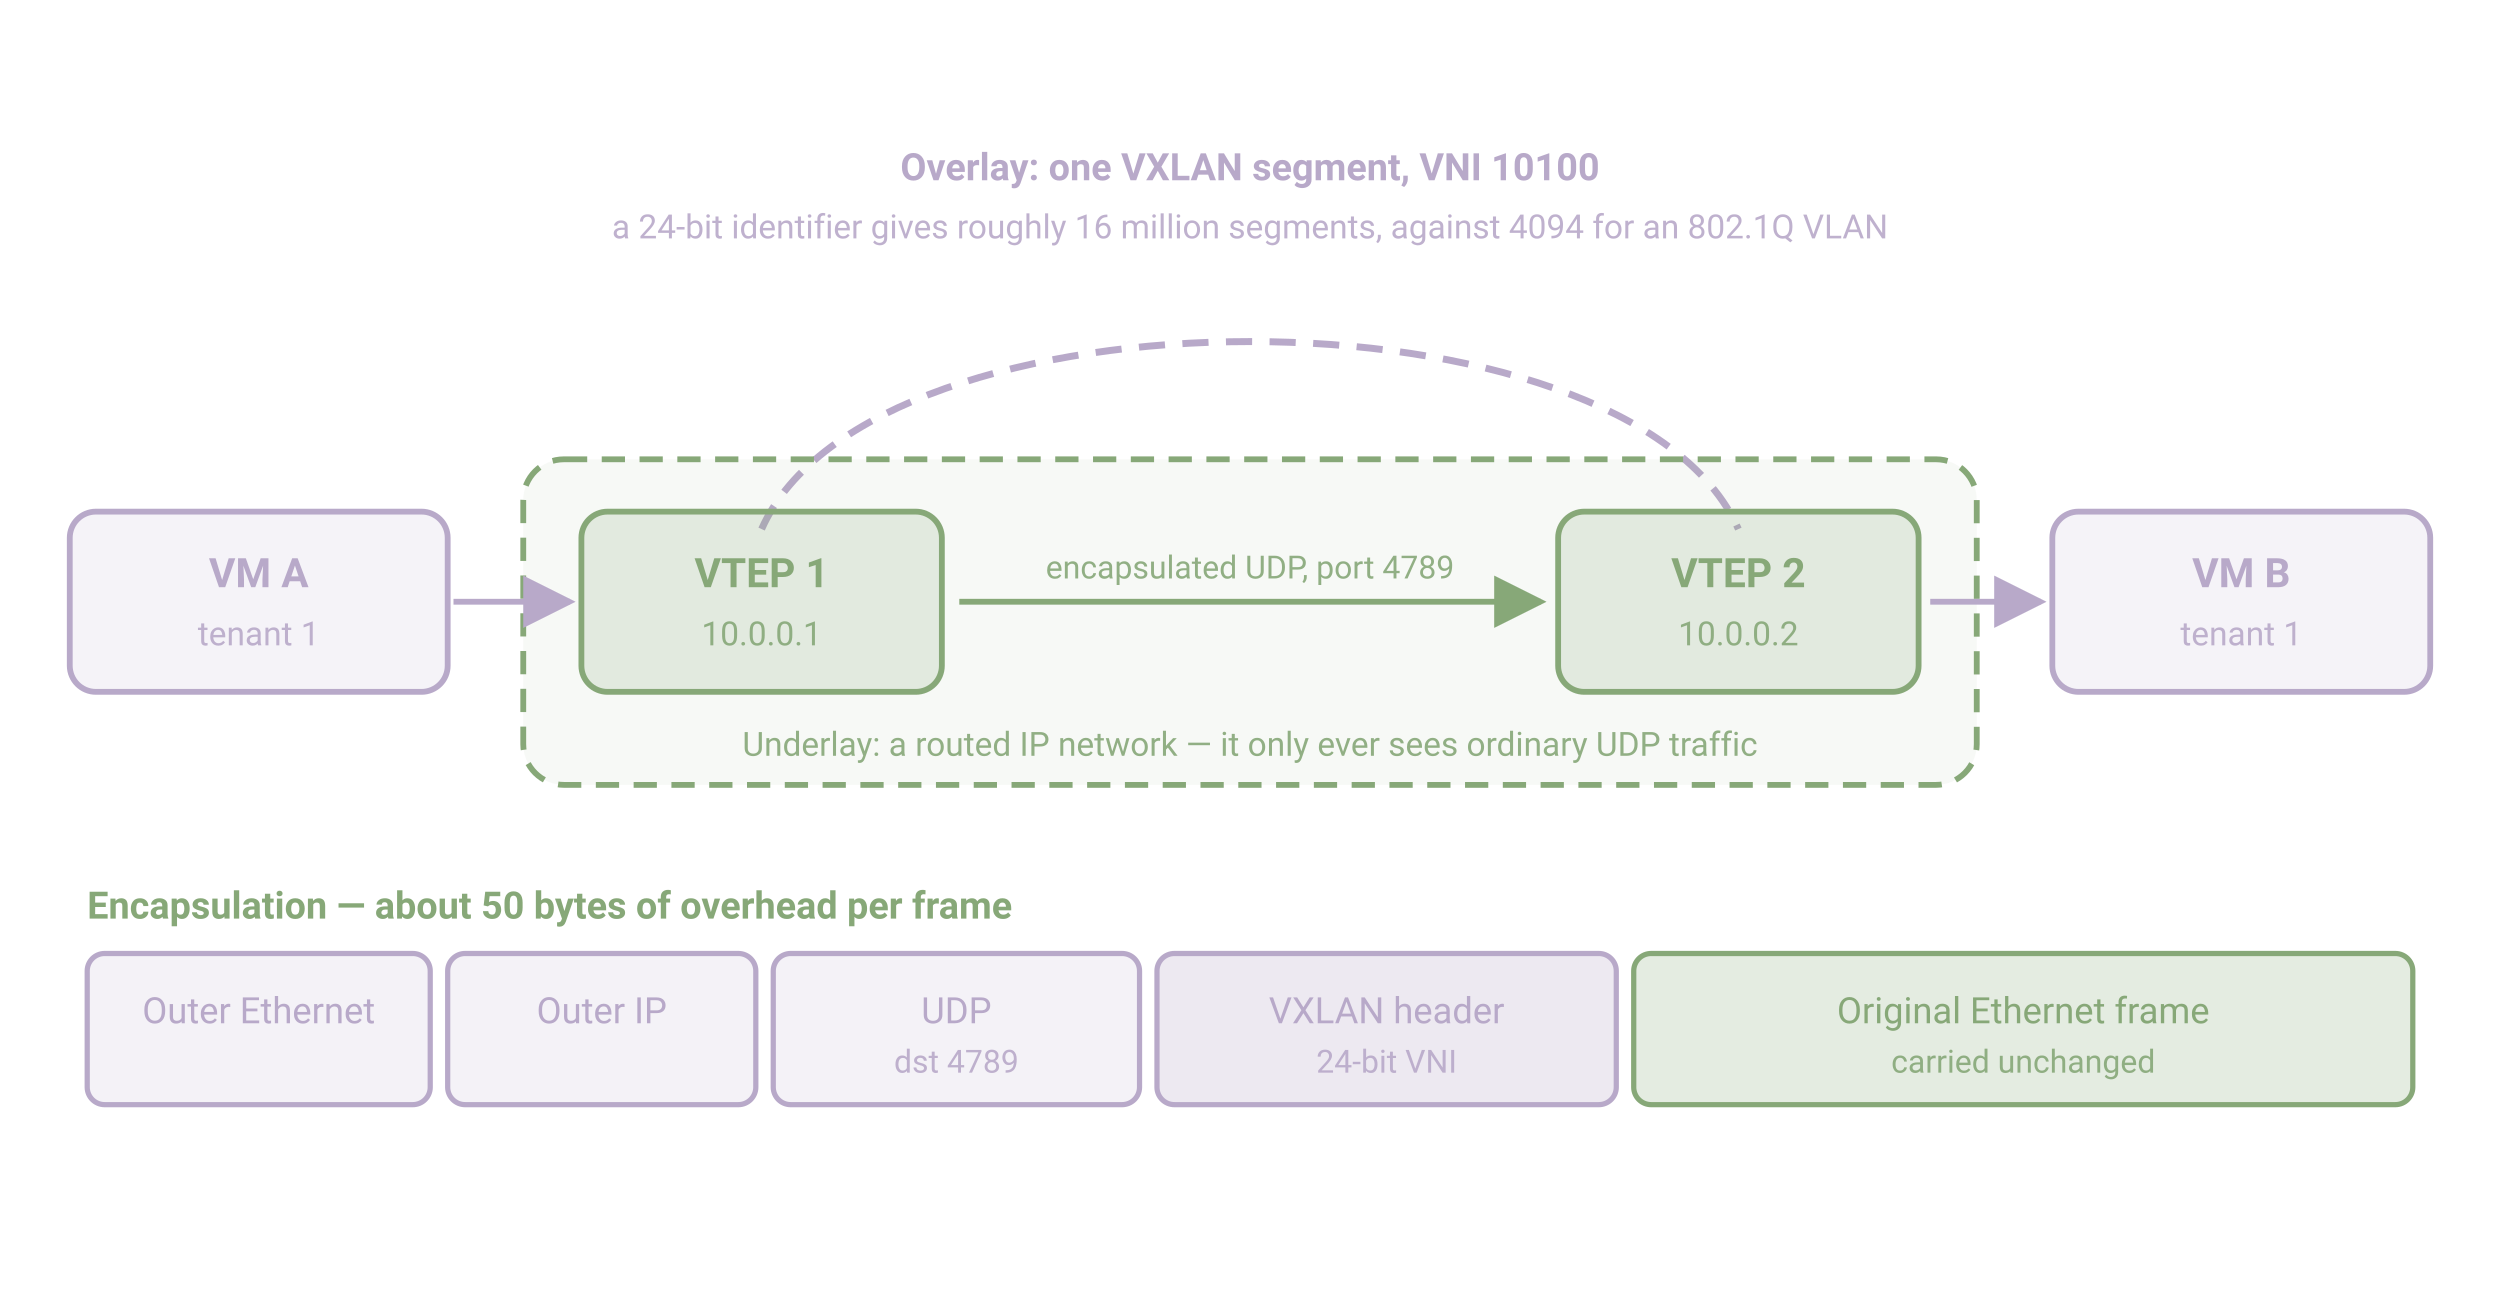
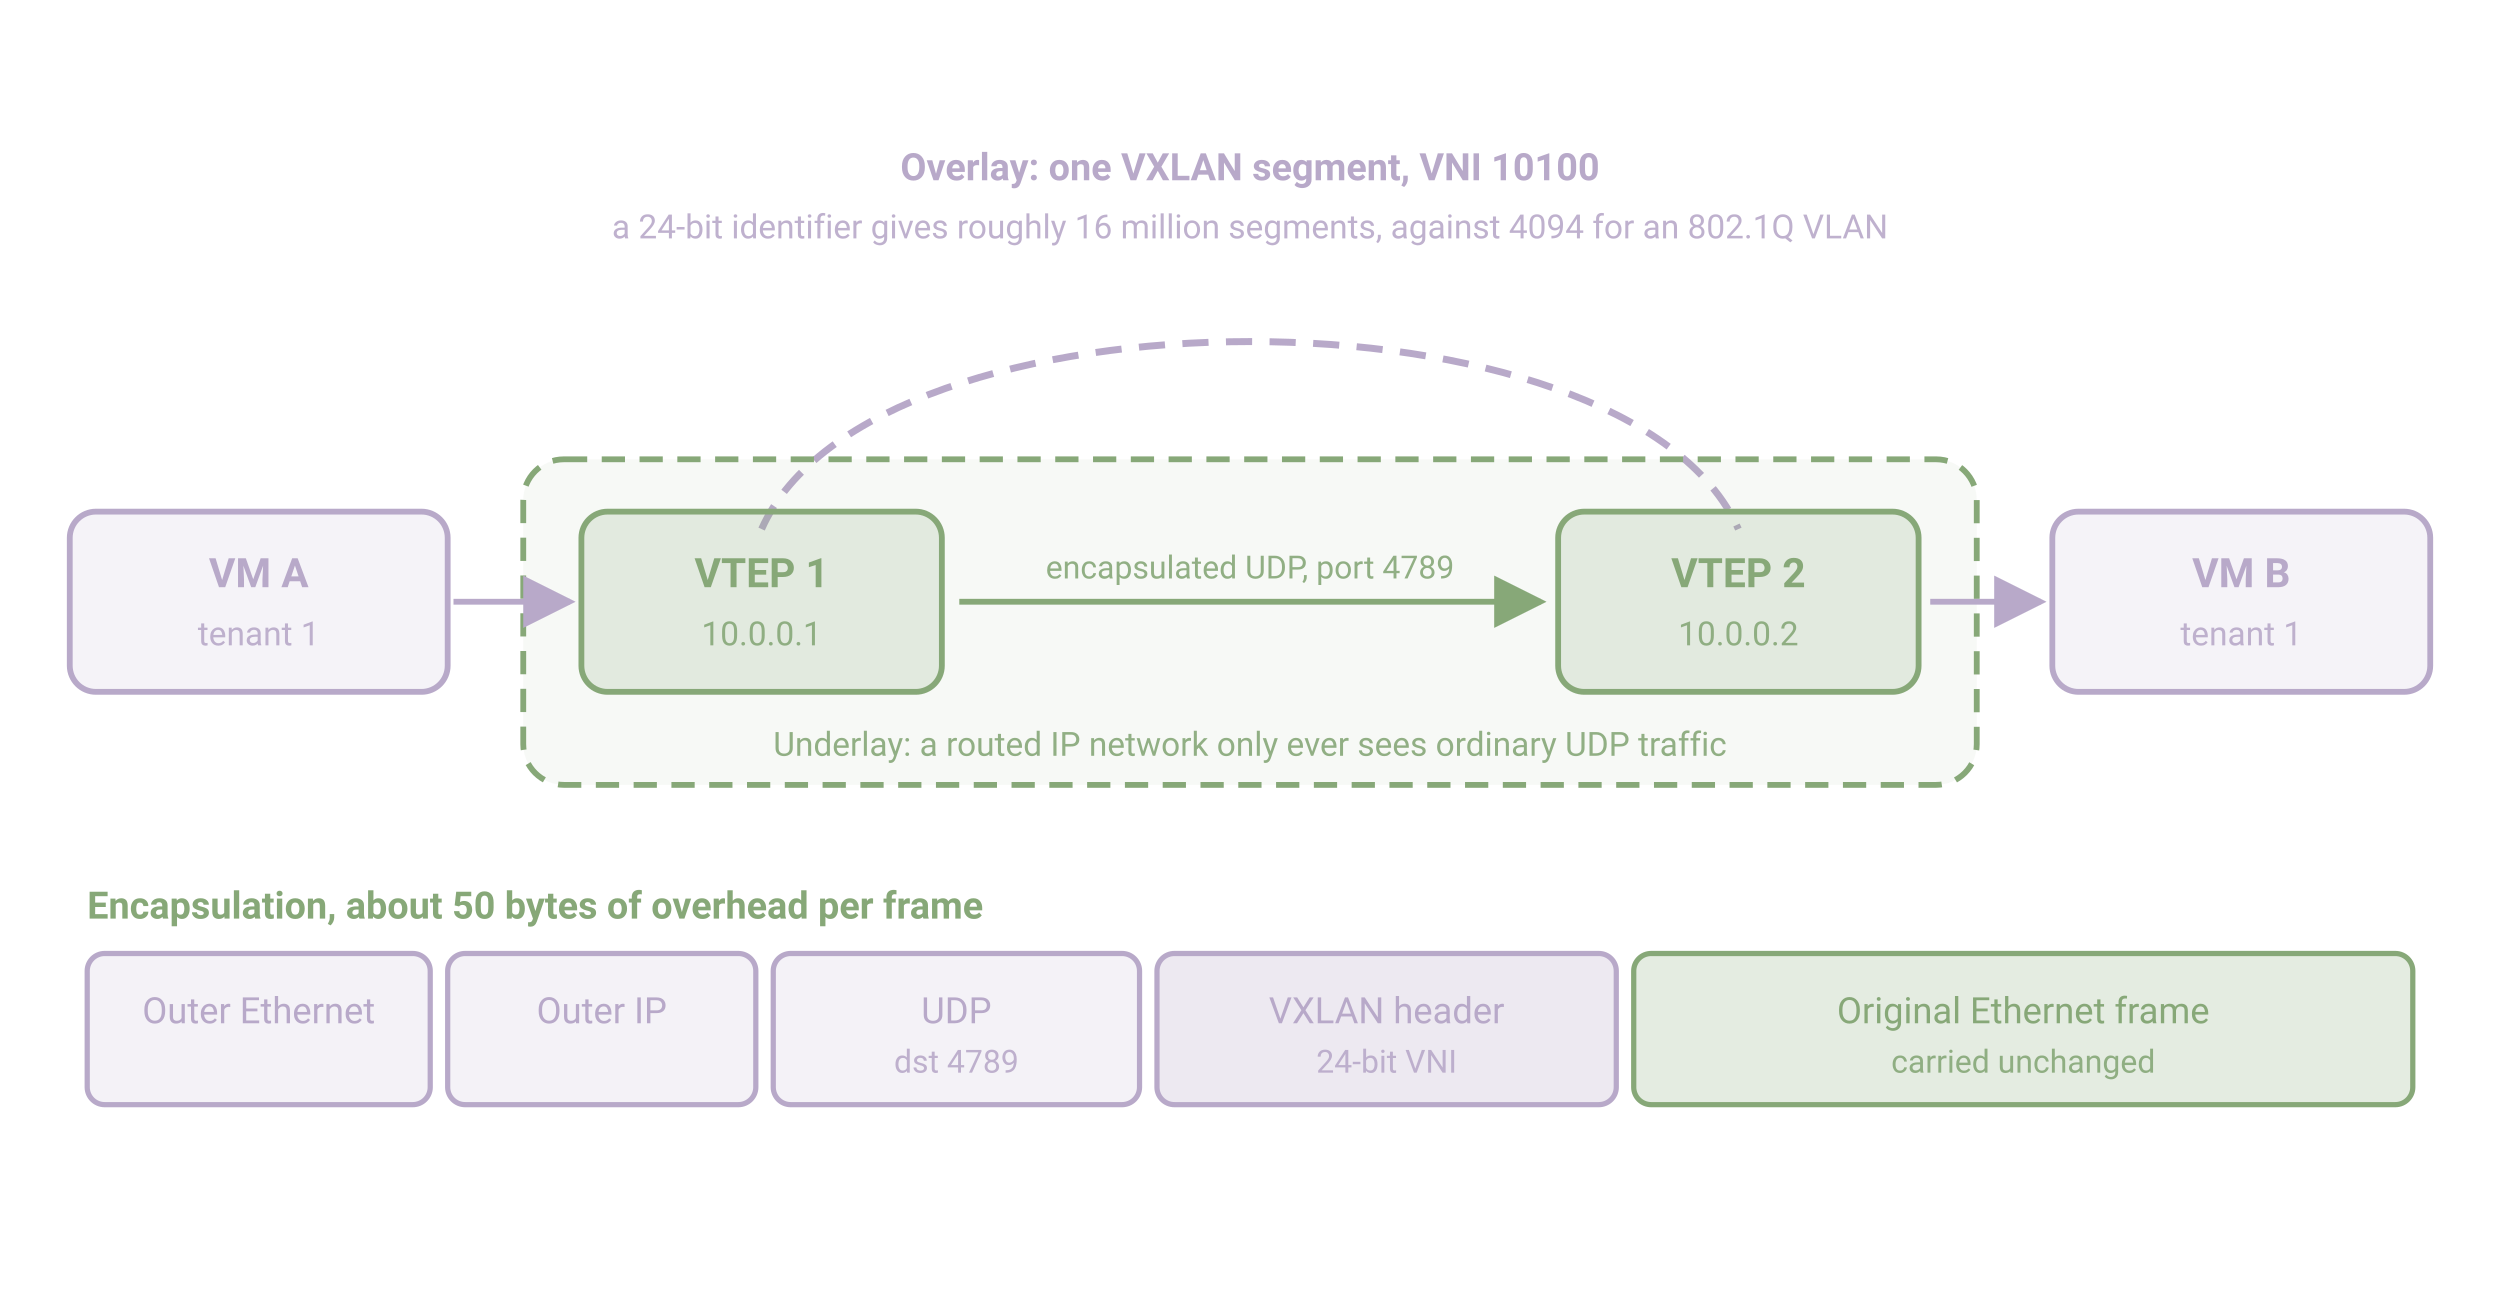
<svg xmlns="http://www.w3.org/2000/svg" width="860" height="450" viewBox="0 0 860 450" role="img" aria-labelledby="t d">
  <defs>
    <marker id="as" markerWidth="9" markerHeight="9" refX="8" refY="4.5" orient="auto">
      <path d="M0,0 L9,4.5 L0,9 Z" fill="#87A878" />
    </marker>
    <marker id="al" markerWidth="9" markerHeight="9" refX="8" refY="4.5" orient="auto">
      <path d="M0,0 L9,4.5 L0,9 Z" fill="#B8A9C9" />
    </marker>
  </defs>
  <style>
 text{font-family:'Segoe UI',system-ui,-apple-system,Roboto,Arial,sans-serif}
 .hd{font-size:14px;font-weight:600}
 .sb{font-size:11.5px;fill-opacity:.9}
 .tl{font-size:13px;font-weight:600}
 .fx{font-size:12.5px}
 .fs{font-size:11px;fill-opacity:.9}
 .cap{font-size:12px;fill-opacity:.9}
 .sg{fill:#87A878}.lv{fill:#B8A9C9}
</style>
  <path d="M262 182 C300 96 560 96 598 182" fill="none" stroke="#B8A9C9" stroke-width="2.4" stroke-dasharray="9 6" />
  <text class="tl lv" x="430" y="62" text-anchor="middle">Overlay: one VXLAN segment, VNI 10100</text>
  <text class="sb lv" x="430" y="82" text-anchor="middle">a 24-bit identifier gives roughly 16 million segments, against 4094 for an 802.1Q VLAN</text>
  <rect x="180" y="158" width="500" height="112" rx="14" fill="#87A878" fill-opacity=".07" stroke="#87A878" stroke-width="2" stroke-dasharray="8 5" />
-   <text class="sb sg" x="430" y="260" text-anchor="middle">Underlay: a routed IP network — it only ever sees ordinary UDP traffic</text>
+   <text class="sb sg" x="430" y="260" text-anchor="middle">Underlay: a routed IP network only ever sees ordinary UDP traffic</text>
  <rect x="200" y="176" width="124" height="62" rx="9" fill="#87A878" fill-opacity=".18" stroke="#87A878" stroke-width="2" />
  <text class="hd sg" x="262" y="202" text-anchor="middle">VTEP 1</text>
  <text class="sb sg" x="262" y="222" text-anchor="middle">10.0.0.1</text>
  <rect x="536" y="176" width="124" height="62" rx="9" fill="#87A878" fill-opacity=".18" stroke="#87A878" stroke-width="2" />
  <text class="hd sg" x="598" y="202" text-anchor="middle">VTEP 2</text>
  <text class="sb sg" x="598" y="222" text-anchor="middle">10.0.0.2</text>
  <line x1="330" y1="207" x2="530" y2="207" stroke="#87A878" stroke-width="2" marker-end="url(#as)" />
  <text class="fs sg" x="430" y="199" text-anchor="middle">encapsulated UDP, port 4789</text>
  <rect x="24" y="176" width="130" height="62" rx="9" fill="#B8A9C9" fill-opacity=".14" stroke="#B8A9C9" stroke-width="2" />
  <text class="hd lv" x="89" y="202" text-anchor="middle">VM A</text>
  <text class="sb lv" x="89" y="222" text-anchor="middle">tenant 1</text>
  <line x1="156" y1="207" x2="196" y2="207" stroke="#B8A9C9" stroke-width="2" marker-end="url(#al)" />
  <rect x="706" y="176" width="130" height="62" rx="9" fill="#B8A9C9" fill-opacity=".14" stroke="#B8A9C9" stroke-width="2" />
  <text class="hd lv" x="771" y="202" text-anchor="middle">VM B</text>
  <text class="sb lv" x="771" y="222" text-anchor="middle">tenant 1</text>
  <line x1="664" y1="207" x2="702" y2="207" stroke="#B8A9C9" stroke-width="2" marker-end="url(#al)" />
-   <text class="tl sg" x="30" y="316">Encapsulation — about 50 bytes of overhead per frame</text>
+   <text class="tl sg" x="30" y="316">Encapsulation, about 50 bytes of overhead per frame</text>
  <g stroke-width="1.8">
    <rect x="30" y="328" width="118" height="52" rx="6" fill="#B8A9C9" fill-opacity=".16" stroke="#B8A9C9" />
    <rect x="154" y="328" width="106" height="52" rx="6" fill="#B8A9C9" fill-opacity=".16" stroke="#B8A9C9" />
    <rect x="266" y="328" width="126" height="52" rx="6" fill="#B8A9C9" fill-opacity=".16" stroke="#B8A9C9" />
    <rect x="398" y="328" width="158" height="52" rx="6" fill="#B8A9C9" fill-opacity=".26" stroke="#B8A9C9" />
    <rect x="562" y="328" width="268" height="52" rx="6" fill="#87A878" fill-opacity=".22" stroke="#87A878" />
  </g>
  <text class="fx lv" x="89" y="352" text-anchor="middle">Outer Ethernet</text>
  <text class="fx lv" x="207" y="352" text-anchor="middle">Outer IP</text>
  <text class="fx lv" x="329" y="352" text-anchor="middle">UDP</text>
  <text class="fs lv" x="329" y="369" text-anchor="middle">dst 4789</text>
  <text class="fx lv" x="477" y="352" text-anchor="middle">VXLAN header</text>
  <text class="fs lv" x="477" y="369" text-anchor="middle">24-bit VNI</text>
  <text class="fx sg" x="696" y="352" text-anchor="middle">Original Ethernet frame</text>
  <text class="fs sg" x="696" y="369" text-anchor="middle">carried unchanged</text>
</svg>
